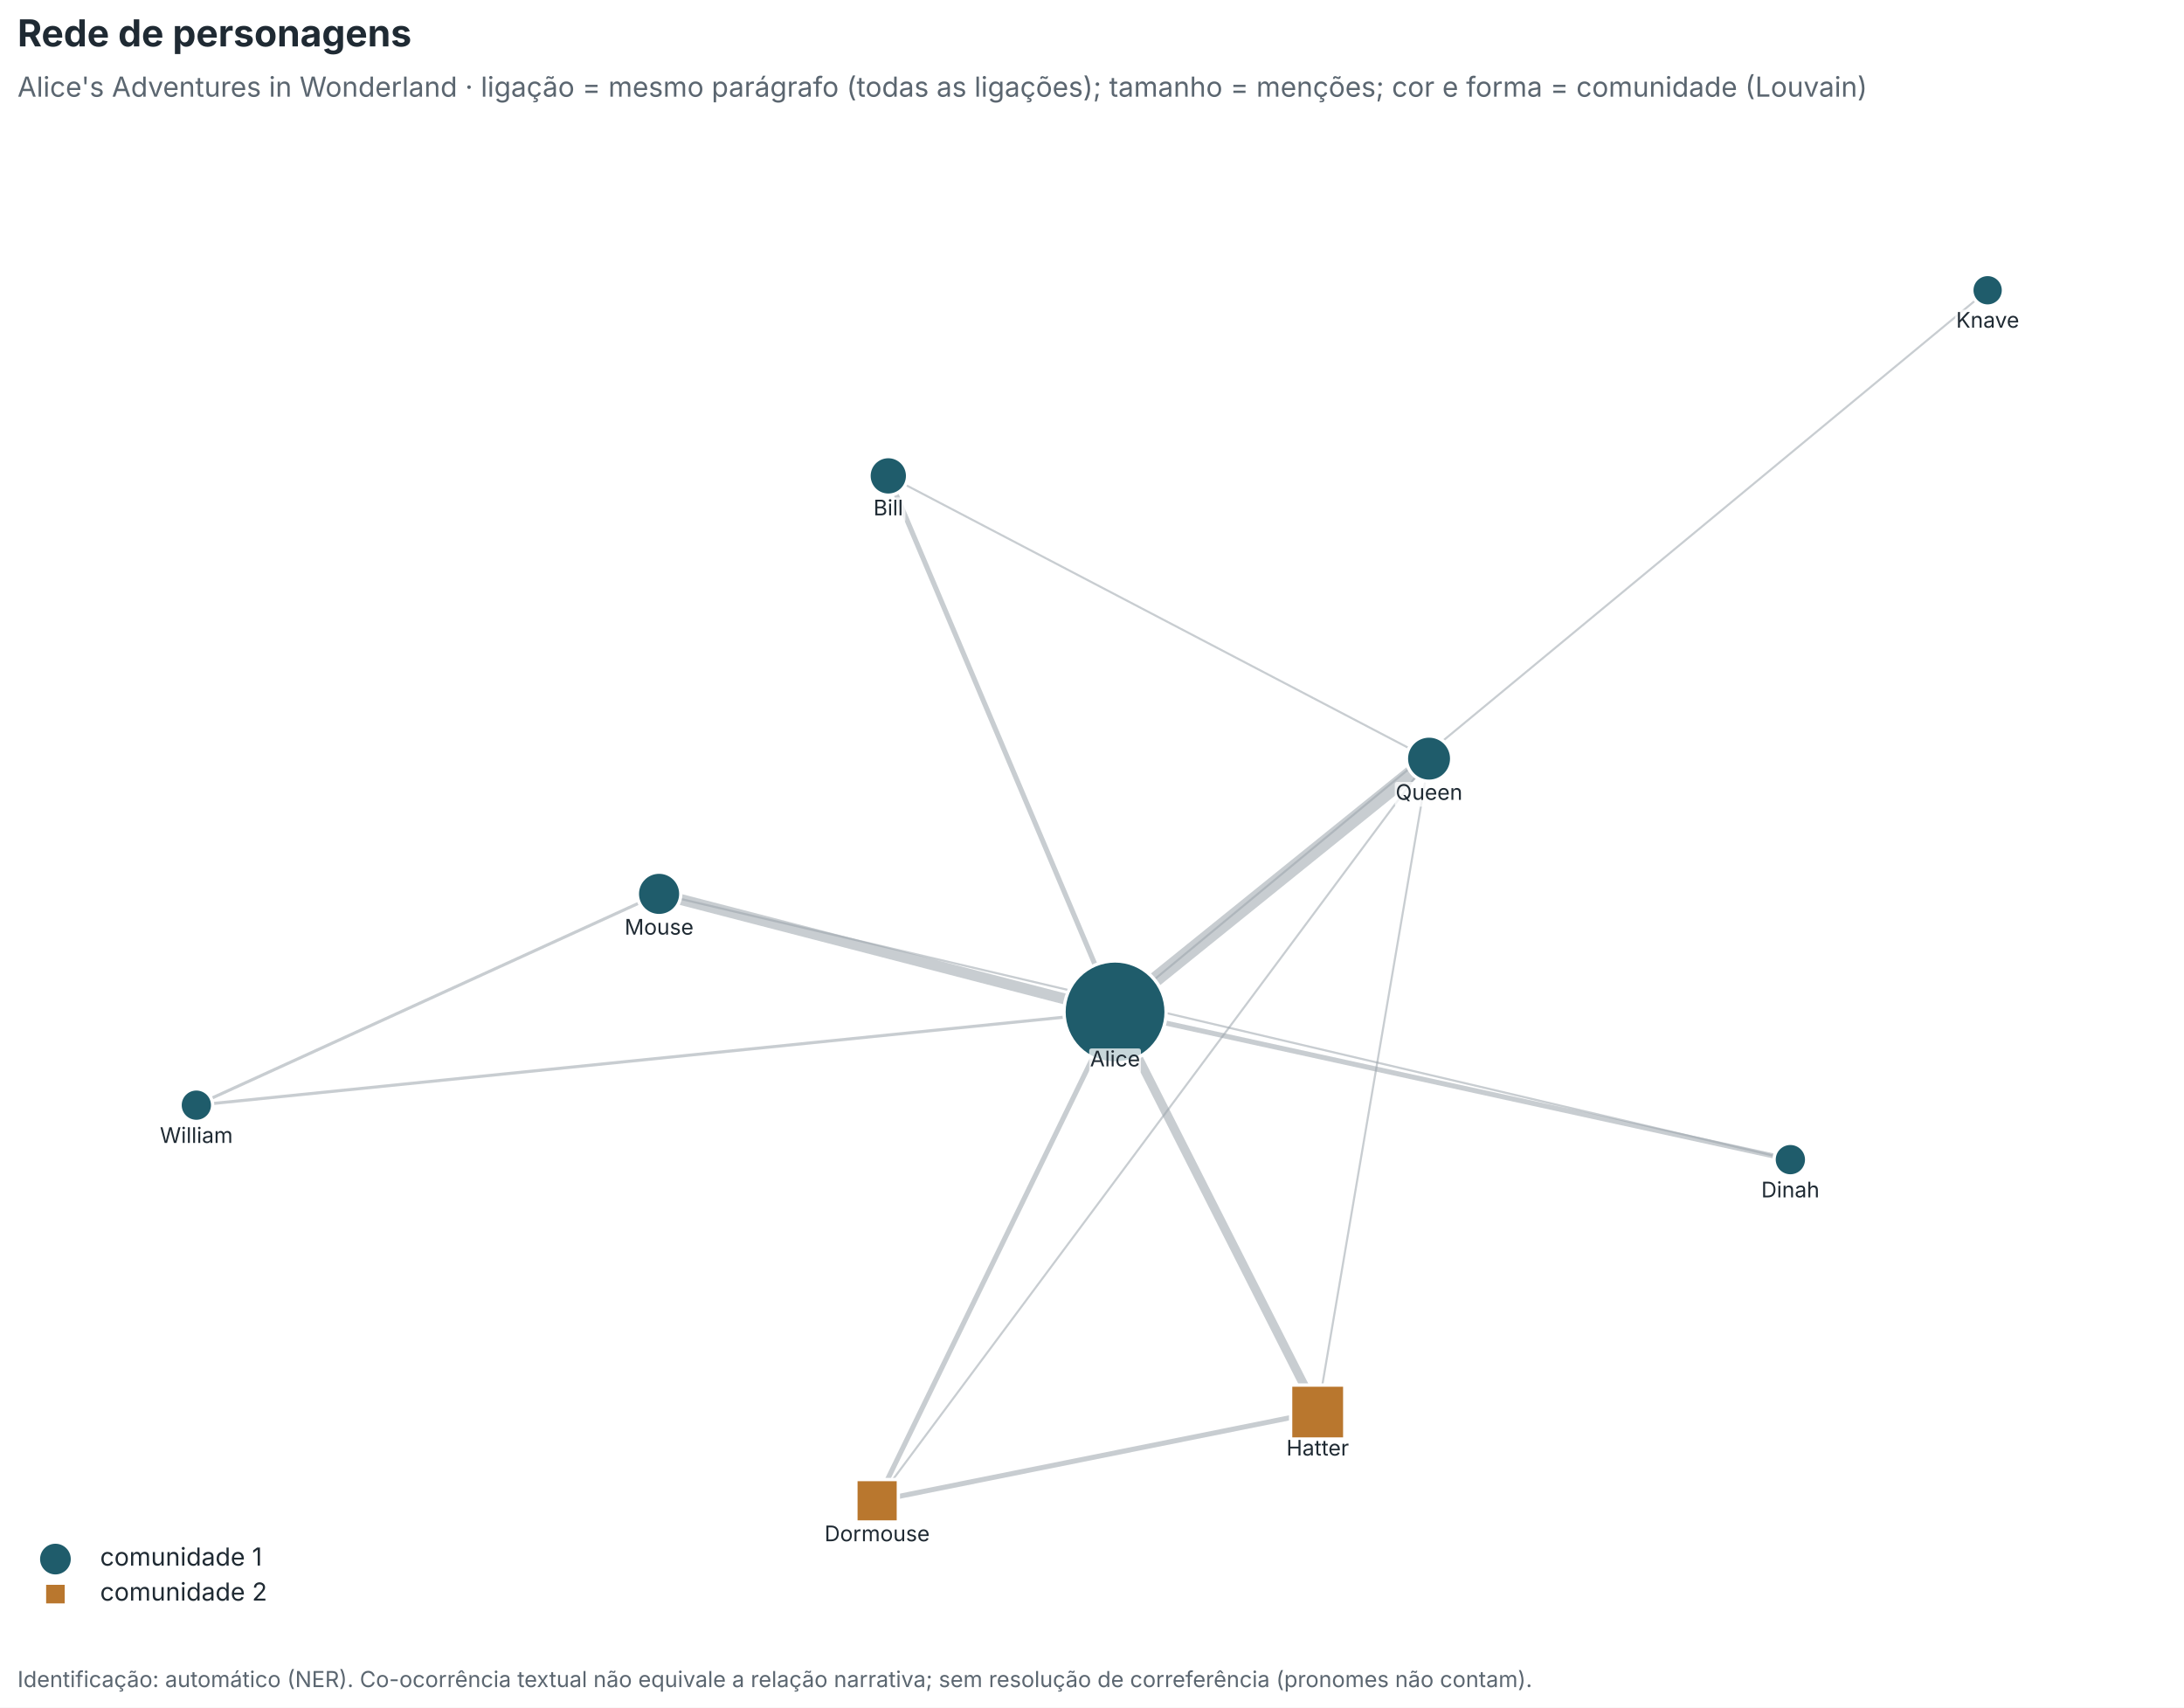
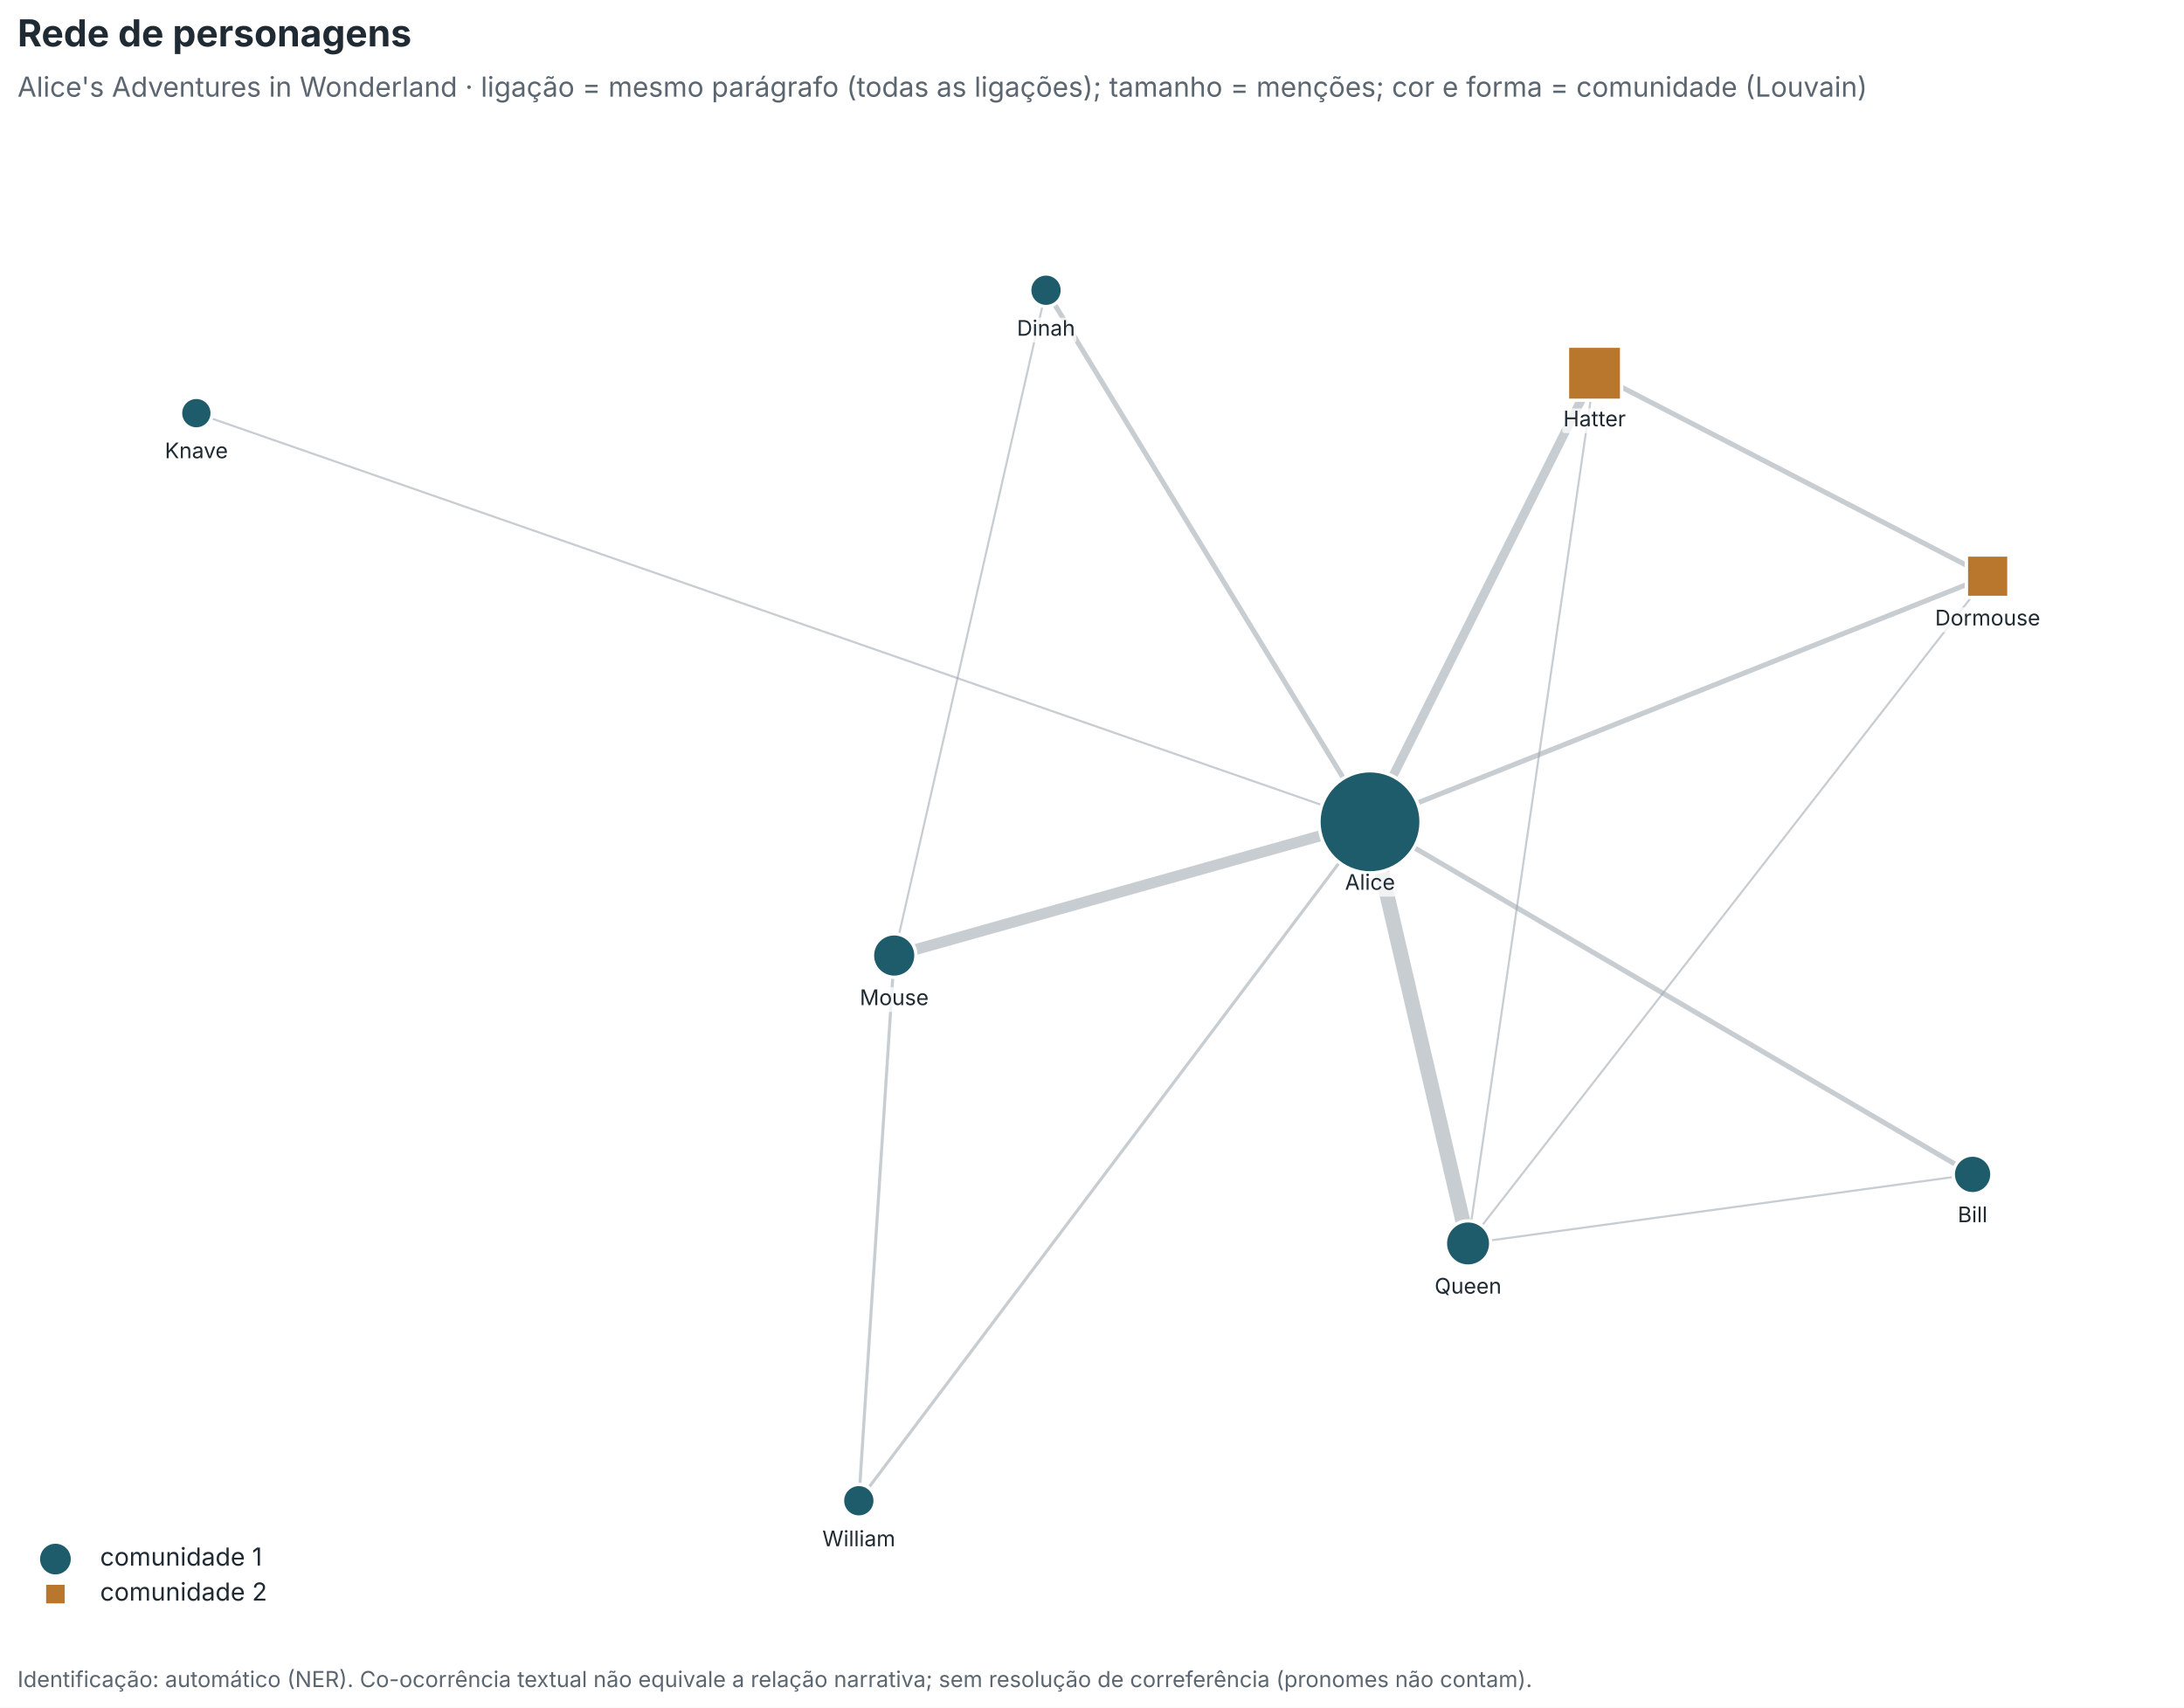
<svg xmlns="http://www.w3.org/2000/svg" xmlns:xlink="http://www.w3.org/1999/xlink" width="792pt" height="619.2pt" viewBox="0 0 792 619.2" version="1.1">
  <defs>
    <style type="text/css">*{stroke-linejoin: round; stroke-linecap: butt}</style>
  </defs>
  <g id="figure_1">
    <g id="patch_1">
      <path d="M 0 619.2  L 792 619.2  L 792 0  L 0 0  z " style="fill: #ffffff" />
    </g>
    <g id="axes_1">
      <g id="LineCollection_1">
-         <path d="M 404.361 366.956  L 649.254 420.5  " clip-path="url(#pcc23bfbb2c)" style="fill: none; stroke: #9aa3ab; stroke-opacity: 0.55; stroke-width: 1.829" />
-         <path d="M 404.361 366.956  L 239.007 324.133  " clip-path="url(#pcc23bfbb2c)" style="fill: none; stroke: #9aa3ab; stroke-opacity: 0.55; stroke-width: 3.971" />
-         <path d="M 404.361 366.956  L 71.207 400.748  " clip-path="url(#pcc23bfbb2c)" style="fill: none; stroke: #9aa3ab; stroke-opacity: 0.55; stroke-width: 1.114" />
-         <path d="M 404.361 366.956  L 322.13 172.561  " clip-path="url(#pcc23bfbb2c)" style="fill: none; stroke: #9aa3ab; stroke-opacity: 0.55; stroke-width: 1.829" />
-         <path d="M 404.361 366.956  L 518.228 275.096  " clip-path="url(#pcc23bfbb2c)" style="fill: none; stroke: #9aa3ab; stroke-opacity: 0.55; stroke-width: 5.4" />
-         <path d="M 404.361 366.956  L 318.079 544.191  " clip-path="url(#pcc23bfbb2c)" style="fill: none; stroke: #9aa3ab; stroke-opacity: 0.55; stroke-width: 1.829" />
-         <path d="M 404.361 366.956  L 477.839 512.06  " clip-path="url(#pcc23bfbb2c)" style="fill: none; stroke: #9aa3ab; stroke-opacity: 0.55; stroke-width: 3.257" />
-         <path d="M 404.361 366.956  L 720.793 105.249  " clip-path="url(#pcc23bfbb2c)" style="fill: none; stroke: #9aa3ab; stroke-opacity: 0.55; stroke-width: 0.757" />
-         <path d="M 518.228 275.096  L 477.839 512.06  " clip-path="url(#pcc23bfbb2c)" style="fill: none; stroke: #9aa3ab; stroke-opacity: 0.55; stroke-width: 0.757" />
-         <path d="M 518.228 275.096  L 318.079 544.191  " clip-path="url(#pcc23bfbb2c)" style="fill: none; stroke: #9aa3ab; stroke-opacity: 0.55; stroke-width: 0.757" />
-         <path d="M 518.228 275.096  L 322.13 172.561  " clip-path="url(#pcc23bfbb2c)" style="fill: none; stroke: #9aa3ab; stroke-opacity: 0.55; stroke-width: 0.757" />
-         <path d="M 239.007 324.133  L 71.207 400.748  " clip-path="url(#pcc23bfbb2c)" style="fill: none; stroke: #9aa3ab; stroke-opacity: 0.55; stroke-width: 1.114" />
-         <path d="M 239.007 324.133  L 649.254 420.5  " clip-path="url(#pcc23bfbb2c)" style="fill: none; stroke: #9aa3ab; stroke-opacity: 0.55; stroke-width: 0.757" />
-         <path d="M 318.079 544.191  L 477.839 512.06  " clip-path="url(#pcc23bfbb2c)" style="fill: none; stroke: #9aa3ab; stroke-opacity: 0.55; stroke-width: 1.829" />
+         <path d="M 715.33 425.851  L 496.817 298  " clip-path="url(#p00ded90d0e)" style="fill: none; stroke: #9aa3ab; stroke-opacity: 0.55; stroke-width: 1.829" />
+         <path d="M 715.33 425.851  L 532.372 450.894  " clip-path="url(#p00ded90d0e)" style="fill: none; stroke: #9aa3ab; stroke-opacity: 0.55; stroke-width: 0.757" />
+         <path d="M 379.327 105.249  L 496.817 298  " clip-path="url(#p00ded90d0e)" style="fill: none; stroke: #9aa3ab; stroke-opacity: 0.55; stroke-width: 1.829" />
+         <path d="M 379.327 105.249  L 324.27 346.494  " clip-path="url(#p00ded90d0e)" style="fill: none; stroke: #9aa3ab; stroke-opacity: 0.55; stroke-width: 0.757" />
+         <path d="M 496.817 298  L 324.27 346.494  " clip-path="url(#p00ded90d0e)" style="fill: none; stroke: #9aa3ab; stroke-opacity: 0.55; stroke-width: 3.971" />
+         <path d="M 496.817 298  L 311.443 544.191  " clip-path="url(#p00ded90d0e)" style="fill: none; stroke: #9aa3ab; stroke-opacity: 0.55; stroke-width: 1.114" />
+         <path d="M 496.817 298  L 532.372 450.894  " clip-path="url(#p00ded90d0e)" style="fill: none; stroke: #9aa3ab; stroke-opacity: 0.55; stroke-width: 5.4" />
+         <path d="M 496.817 298  L 720.793 208.94  " clip-path="url(#p00ded90d0e)" style="fill: none; stroke: #9aa3ab; stroke-opacity: 0.55; stroke-width: 1.829" />
+         <path d="M 496.817 298  L 578.243 135.332  " clip-path="url(#p00ded90d0e)" style="fill: none; stroke: #9aa3ab; stroke-opacity: 0.55; stroke-width: 3.257" />
+         <path d="M 496.817 298  L 71.207 149.815  " clip-path="url(#p00ded90d0e)" style="fill: none; stroke: #9aa3ab; stroke-opacity: 0.55; stroke-width: 0.757" />
+         <path d="M 578.243 135.332  L 720.793 208.94  " clip-path="url(#p00ded90d0e)" style="fill: none; stroke: #9aa3ab; stroke-opacity: 0.55; stroke-width: 1.829" />
+         <path d="M 578.243 135.332  L 532.372 450.894  " clip-path="url(#p00ded90d0e)" style="fill: none; stroke: #9aa3ab; stroke-opacity: 0.55; stroke-width: 0.757" />
+         <path d="M 324.27 346.494  L 311.443 544.191  " clip-path="url(#p00ded90d0e)" style="fill: none; stroke: #9aa3ab; stroke-opacity: 0.55; stroke-width: 1.114" />
+         <path d="M 532.372 450.894  L 720.793 208.94  " clip-path="url(#p00ded90d0e)" style="fill: none; stroke: #9aa3ab; stroke-opacity: 0.55; stroke-width: 0.757" />
      </g>
      <g id="PathCollection_1">
-         <path d="M 404.361 385.462  C 409.269 385.462 413.977 383.513 417.448 380.042  C 420.918 376.571 422.868 371.864 422.868 366.956  C 422.868 362.048 420.918 357.34 417.448 353.869  C 413.977 350.399 409.269 348.449 404.361 348.449  C 399.453 348.449 394.746 350.399 391.275 353.869  C 387.805 357.34 385.855 362.048 385.855 366.956  C 385.855 371.864 387.805 376.571 391.275 380.042  C 394.746 383.513 399.453 385.462 404.361 385.462  z " clip-path="url(#pcc23bfbb2c)" style="fill: #1f5c6b; stroke: #ffffff; stroke-width: 1.2" />
-         <path d="M 720.793 110.975  C 722.312 110.975 723.768 110.372 724.842 109.298  C 725.916 108.224 726.519 106.768 726.519 105.249  C 726.519 103.731 725.916 102.274 724.842 101.2  C 723.768 100.126 722.312 99.523 720.793 99.523  C 719.275 99.523 717.818 100.126 716.744 101.2  C 715.671 102.274 715.067 103.731 715.067 105.249  C 715.067 106.768 715.671 108.224 716.744 109.298  C 717.818 110.372 719.275 110.975 720.793 110.975  z " clip-path="url(#pcc23bfbb2c)" style="fill: #1f5c6b; stroke: #ffffff; stroke-width: 1.2" />
-         <path d="M 518.228 283.298  C 520.403 283.298 522.49 282.434 524.028 280.896  C 525.566 279.358 526.43 277.271 526.43 275.096  C 526.43 272.921 525.566 270.835 524.028 269.297  C 522.49 267.759 520.403 266.894 518.228 266.894  C 516.053 266.894 513.967 267.759 512.429 269.297  C 510.891 270.835 510.026 272.921 510.026 275.096  C 510.026 277.271 510.891 279.358 512.429 280.896  C 513.967 282.434 516.053 283.298 518.228 283.298  z " clip-path="url(#pcc23bfbb2c)" style="fill: #1f5c6b; stroke: #ffffff; stroke-width: 1.2" />
-         <path d="M 239.007 332.006  C 241.095 332.006 243.098 331.176 244.574 329.7  C 246.051 328.223 246.88 326.221 246.88 324.133  C 246.88 322.045 246.051 320.042 244.574 318.565  C 243.098 317.089 241.095 316.259 239.007 316.259  C 236.919 316.259 234.916 317.089 233.44 318.565  C 231.963 320.042 231.134 322.045 231.134 324.133  C 231.134 326.221 231.963 328.223 233.44 329.7  C 234.916 331.176 236.919 332.006 239.007 332.006  z " clip-path="url(#pcc23bfbb2c)" style="fill: #1f5c6b; stroke: #ffffff; stroke-width: 1.2" />
-         <path d="M 322.13 179.556  C 323.985 179.556 325.765 178.819 327.076 177.507  C 328.388 176.195 329.125 174.416 329.125 172.561  C 329.125 170.706 328.388 168.926 327.076 167.615  C 325.765 166.303 323.985 165.566 322.13 165.566  C 320.275 165.566 318.496 166.303 317.184 167.615  C 315.872 168.926 315.135 170.706 315.135 172.561  C 315.135 174.416 315.872 176.195 317.184 177.507  C 318.496 178.819 320.275 179.556 322.13 179.556  z " clip-path="url(#pcc23bfbb2c)" style="fill: #1f5c6b; stroke: #ffffff; stroke-width: 1.2" />
-         <path d="M 71.207 406.653  C 72.773 406.653 74.275 406.031 75.382 404.923  C 76.49 403.816 77.112 402.314 77.112 400.748  C 77.112 399.182 76.49 397.68 75.382 396.573  C 74.275 395.465 72.773 394.843 71.207 394.843  C 69.641 394.843 68.139 395.465 67.031 396.573  C 65.924 397.68 65.302 399.182 65.302 400.748  C 65.302 402.314 65.924 403.816 67.031 404.923  C 68.139 406.031 69.641 406.653 71.207 406.653  z " clip-path="url(#pcc23bfbb2c)" style="fill: #1f5c6b; stroke: #ffffff; stroke-width: 1.2" />
-         <path d="M 649.254 426.405  C 650.82 426.405 652.322 425.783 653.429 424.676  C 654.536 423.568 655.158 422.066 655.158 420.5  C 655.158 418.934 654.536 417.432 653.429 416.325  C 652.322 415.218 650.82 414.595 649.254 414.595  C 647.688 414.595 646.186 415.218 645.078 416.325  C 643.971 417.432 643.349 418.934 643.349 420.5  C 643.349 422.066 643.971 423.568 645.078 424.676  C 646.186 425.783 647.688 426.405 649.254 426.405  z " clip-path="url(#pcc23bfbb2c)" style="fill: #1f5c6b; stroke: #ffffff; stroke-width: 1.2" />
+         <path d="M 715.33 432.846  C 717.185 432.846 718.964 432.109 720.276 430.797  C 721.587 429.486 722.324 427.706 722.324 425.851  C 722.324 423.996 721.587 422.217 720.276 420.905  C 718.964 419.593 717.185 418.856 715.33 418.856  C 713.474 418.856 711.695 419.593 710.383 420.905  C 709.072 422.217 708.335 423.996 708.335 425.851  C 708.335 427.706 709.072 429.486 710.383 430.797  C 711.695 432.109 713.474 432.846 715.33 432.846  z " clip-path="url(#p00ded90d0e)" style="fill: #1f5c6b; stroke: #ffffff; stroke-width: 1.2" />
+         <path d="M 379.327 111.154  C 380.893 111.154 382.395 110.532 383.502 109.425  C 384.61 108.317 385.232 106.815 385.232 105.249  C 385.232 103.683 384.61 102.181 383.502 101.074  C 382.395 99.966 380.893 99.344 379.327 99.344  C 377.761 99.344 376.259 99.966 375.152 101.074  C 374.044 102.181 373.422 103.683 373.422 105.249  C 373.422 106.815 374.044 108.317 375.152 109.425  C 376.259 110.532 377.761 111.154 379.327 111.154  z " clip-path="url(#p00ded90d0e)" style="fill: #1f5c6b; stroke: #ffffff; stroke-width: 1.2" />
+         <path d="M 496.817 316.507  C 501.725 316.507 506.433 314.557 509.904 311.086  C 513.374 307.616 515.324 302.908 515.324 298  C 515.324 293.092 513.374 288.384 509.904 284.914  C 506.433 281.443 501.725 279.493 496.817 279.493  C 491.909 279.493 487.202 281.443 483.731 284.914  C 480.261 288.384 478.311 293.092 478.311 298  C 478.311 302.908 480.261 307.616 483.731 311.086  C 487.202 314.557 491.909 316.507 496.817 316.507  z " clip-path="url(#p00ded90d0e)" style="fill: #1f5c6b; stroke: #ffffff; stroke-width: 1.2" />
+         <path d="M 71.207 155.541  C 72.725 155.541 74.182 154.937 75.256 153.864  C 76.329 152.79 76.933 151.333 76.933 149.815  C 76.933 148.296 76.329 146.84 75.256 145.766  C 74.182 144.692 72.725 144.089 71.207 144.089  C 69.688 144.089 68.232 144.692 67.158 145.766  C 66.084 146.84 65.481 148.296 65.481 149.815  C 65.481 151.333 66.084 152.79 67.158 153.864  C 68.232 154.937 69.688 155.541 71.207 155.541  z " clip-path="url(#p00ded90d0e)" style="fill: #1f5c6b; stroke: #ffffff; stroke-width: 1.2" />
+         <path d="M 324.27 354.367  C 326.358 354.367 328.361 353.538 329.838 352.061  C 331.314 350.585 332.144 348.582 332.144 346.494  C 332.144 344.406 331.314 342.403 329.838 340.927  C 328.361 339.45 326.358 338.621 324.27 338.621  C 322.182 338.621 320.18 339.45 318.703 340.927  C 317.227 342.403 316.397 344.406 316.397 346.494  C 316.397 348.582 317.227 350.585 318.703 352.061  C 320.18 353.538 322.182 354.367 324.27 354.367  z " clip-path="url(#p00ded90d0e)" style="fill: #1f5c6b; stroke: #ffffff; stroke-width: 1.2" />
+         <path d="M 532.372 459.096  C 534.547 459.096 536.633 458.231 538.171 456.693  C 539.71 455.155 540.574 453.069 540.574 450.894  C 540.574 448.718 539.71 446.632 538.171 445.094  C 536.633 443.556 534.547 442.692 532.372 442.692  C 530.197 442.692 528.11 443.556 526.572 445.094  C 525.034 446.632 524.17 448.718 524.17 450.894  C 524.17 453.069 525.034 455.155 526.572 456.693  C 528.11 458.231 530.197 459.096 532.372 459.096  z " clip-path="url(#p00ded90d0e)" style="fill: #1f5c6b; stroke: #ffffff; stroke-width: 1.2" />
+         <path d="M 311.443 550.096  C 313.009 550.096 314.511 549.474 315.618 548.366  C 316.725 547.259 317.348 545.757 317.348 544.191  C 317.348 542.625 316.725 541.123 315.618 540.015  C 314.511 538.908 313.009 538.286 311.443 538.286  C 309.877 538.286 308.375 538.908 307.267 540.015  C 306.16 541.123 305.538 542.625 305.538 544.191  C 305.538 545.757 306.16 547.259 307.267 548.366  C 308.375 549.474 309.877 550.096 311.443 550.096  z " clip-path="url(#p00ded90d0e)" style="fill: #1f5c6b; stroke: #ffffff; stroke-width: 1.2" />
      </g>
      <g id="PathCollection_2">
-         <path d="M 310.382 551.888  L 325.776 551.888  L 325.776 536.494  L 310.382 536.494  z " clip-path="url(#pcc23bfbb2c)" style="fill: #b9772e; stroke: #ffffff; stroke-width: 1.2" />
-         <path d="M 468.029 521.87  L 487.65 521.87  L 487.65 502.249  L 468.029 502.249  z " clip-path="url(#pcc23bfbb2c)" style="fill: #b9772e; stroke: #ffffff; stroke-width: 1.2" />
+         <path d="M 568.432 145.143  L 588.053 145.143  L 588.053 125.521  L 568.432 125.521  z " clip-path="url(#p00ded90d0e)" style="fill: #b9772e; stroke: #ffffff; stroke-width: 1.2" />
+         <path d="M 713.096 216.637  L 728.49 216.637  L 728.49 201.243  L 713.096 201.243  z " clip-path="url(#p00ded90d0e)" style="fill: #b9772e; stroke: #ffffff; stroke-width: 1.2" />
      </g>
      <g id="text_1">
        <g id="patch_2">
-           <path d="M 395.914 389.163  L 412.809 389.163  Q 413.745 389.163 413.745 388.227  L 413.745 381.12  Q 413.745 380.184 412.809 380.184  L 395.914 380.184  Q 394.978 380.184 394.978 381.12  L 394.978 388.227  Q 394.978 389.163 395.914 389.163  z " style="fill: #ffffff; opacity: 0.75" />
+           <path d="M 710.06 445.666  L 720.599 445.666  Q 721.535 445.666 721.535 444.73  L 721.535 437.623  Q 721.535 436.687 720.599 436.687  L 710.06 436.687  Q 709.124 436.687 709.124 437.623  L 709.124 444.73  Q 709.124 445.666 710.06 445.666  z " style="fill: #ffffff; opacity: 0.75" />
        </g>
-         <text style="font-size: 7.8px; font-family: 'Inter', 'Source Sans 3', 'Source Sans Pro', 'Helvetica Neue', 'Arial', 'DejaVu Sans', sans-serif; text-anchor: middle; fill: #1f2a33" x="404.361" y="386.69" transform="rotate(-0 404.3614 386.6897)">Alice</text>
+         <text style="font-size: 7.8px; font-family: 'Inter', 'Source Sans 3', 'Source Sans Pro', 'Helvetica Neue', 'Arial', 'DejaVu Sans', sans-serif; text-anchor: middle; fill: #1f2a33" x="715.33" y="443.193" transform="rotate(-0 715.3296 443.193)">Bill</text>
      </g>
      <g id="text_2">
        <g id="patch_3">
-           <path d="M 709.885 121.294  L 731.702 121.294  Q 732.638 121.294 732.638 120.358  L 732.638 113.251  Q 732.638 112.315 731.702 112.315  L 709.885 112.315  Q 708.949 112.315 708.949 113.251  L 708.949 120.358  Q 708.949 121.294 709.885 121.294  z " style="fill: #ffffff; opacity: 0.75" />
+           <path d="M 369.284 124.218  L 389.369 124.218  Q 390.305 124.218 390.305 123.282  L 390.305 116.176  Q 390.305 115.24 389.369 115.24  L 369.284 115.24  Q 368.348 115.24 368.348 116.176  L 368.348 123.282  Q 368.348 124.218 369.284 124.218  z " style="fill: #ffffff; opacity: 0.75" />
        </g>
-         <text style="font-size: 7.8px; font-family: 'Inter', 'Source Sans 3', 'Source Sans Pro', 'Helvetica Neue', 'Arial', 'DejaVu Sans', sans-serif; text-anchor: middle; fill: #1f2a33" x="720.793" y="118.821" transform="rotate(-0 720.7932 118.8207)">Knave</text>
+         <text style="font-size: 7.8px; font-family: 'Inter', 'Source Sans 3', 'Source Sans Pro', 'Helvetica Neue', 'Arial', 'DejaVu Sans', sans-serif; text-anchor: middle; fill: #1f2a33" x="379.327" y="121.745" transform="rotate(-0 379.3269 121.7453)">Dinah</text>
      </g>
      <g id="text_3">
        <g id="patch_4">
-           <path d="M 506.739 292.514  L 529.717 292.514  Q 530.653 292.514 530.653 291.578  L 530.653 284.471  Q 530.653 283.535 529.717 283.535  L 506.739 283.535  Q 505.803 283.535 505.803 284.471  L 505.803 291.578  Q 505.803 292.514 506.739 292.514  z " style="fill: #ffffff; opacity: 0.75" />
+           <path d="M 488.37 325.116  L 505.265 325.116  Q 506.201 325.116 506.201 324.18  L 506.201 317.073  Q 506.201 316.137 505.265 316.137  L 488.37 316.137  Q 487.434 316.137 487.434 317.073  L 487.434 324.18  Q 487.434 325.116 488.37 325.116  z " style="fill: #ffffff; opacity: 0.75" />
        </g>
-         <text style="font-size: 7.8px; font-family: 'Inter', 'Source Sans 3', 'Source Sans Pro', 'Helvetica Neue', 'Arial', 'DejaVu Sans', sans-serif; text-anchor: middle; fill: #1f2a33" x="518.228" y="290.041" transform="rotate(-0 518.2283 290.0407)">Queen</text>
+         <text style="font-size: 7.8px; font-family: 'Inter', 'Source Sans 3', 'Source Sans Pro', 'Helvetica Neue', 'Arial', 'DejaVu Sans', sans-serif; text-anchor: middle; fill: #1f2a33" x="496.817" y="322.643" transform="rotate(-0 496.8174 322.6427)">Alice</text>
      </g>
      <g id="text_4">
        <g id="patch_5">
-           <path d="M 227.159 341.382  L 250.855 341.382  Q 251.791 341.382 251.791 340.446  L 251.791 333.339  Q 251.791 332.403 250.855 332.403  L 227.159 332.403  Q 226.223 332.403 226.223 333.339  L 226.223 340.446  Q 226.223 341.382 227.159 341.382  z " style="fill: #ffffff; opacity: 0.75" />
+           <path d="M 567.482 157.067  L 589.003 157.067  Q 589.939 157.067 589.939 156.131  L 589.939 149.025  Q 589.939 148.089 589.003 148.089  L 567.482 148.089  Q 566.546 148.089 566.546 149.025  L 566.546 156.131  Q 566.546 157.067 567.482 157.067  z " style="fill: #ffffff; opacity: 0.75" />
        </g>
-         <text style="font-size: 7.8px; font-family: 'Inter', 'Source Sans 3', 'Source Sans Pro', 'Helvetica Neue', 'Arial', 'DejaVu Sans', sans-serif; text-anchor: middle; fill: #1f2a33" x="239.007" y="338.909" transform="rotate(-0 239.007 338.9089)">Mouse</text>
+         <text style="font-size: 7.8px; font-family: 'Inter', 'Source Sans 3', 'Source Sans Pro', 'Helvetica Neue', 'Arial', 'DejaVu Sans', sans-serif; text-anchor: middle; fill: #1f2a33" x="578.243" y="154.595" transform="rotate(-0 578.2427 154.5945)">Hatter</text>
      </g>
      <g id="text_5">
        <g id="patch_6">
-           <path d="M 316.861 189.346  L 327.399 189.346  Q 328.335 189.346 328.335 188.41  L 328.335 181.303  Q 328.335 180.367 327.399 180.367  L 316.861 180.367  Q 315.925 180.367 315.925 181.303  L 315.925 188.41  Q 315.925 189.346 316.861 189.346  z " style="fill: #ffffff; opacity: 0.75" />
+           <path d="M 60.298 168.632  L 82.115 168.632  Q 83.051 168.632 83.051 167.696  L 83.051 160.59  Q 83.051 159.654 82.115 159.654  L 60.298 159.654  Q 59.362 159.654 59.362 160.59  L 59.362 167.696  Q 59.362 168.632 60.298 168.632  z " style="fill: #ffffff; opacity: 0.75" />
        </g>
-         <text style="font-size: 7.8px; font-family: 'Inter', 'Source Sans 3', 'Source Sans Pro', 'Helvetica Neue', 'Arial', 'DejaVu Sans', sans-serif; text-anchor: middle; fill: #1f2a33" x="322.13" y="186.873" transform="rotate(-0 322.1301 186.8729)">Bill</text>
+         <text style="font-size: 7.8px; font-family: 'Inter', 'Source Sans 3', 'Source Sans Pro', 'Helvetica Neue', 'Arial', 'DejaVu Sans', sans-serif; text-anchor: middle; fill: #1f2a33" x="71.207" y="166.159" transform="rotate(-0 71.20681 166.1594)">Knave</text>
      </g>
      <g id="text_6">
        <g id="patch_7">
-           <path d="M 58.711 416.905  L 83.703 416.905  Q 84.639 416.905 84.639 415.969  L 84.639 408.862  Q 84.639 407.926 83.703 407.926  L 58.711 407.926  Q 57.775 407.926 57.775 408.862  L 57.775 415.969  Q 57.775 416.905 58.711 416.905  z " style="fill: #ffffff; opacity: 0.75" />
+           <path d="M 312.422 366.934  L 336.118 366.934  Q 337.054 366.934 337.054 365.998  L 337.054 358.892  Q 337.054 357.956 336.118 357.956  L 312.422 357.956  Q 311.486 357.956 311.486 358.892  L 311.486 365.998  Q 311.486 366.934 312.422 366.934  z " style="fill: #ffffff; opacity: 0.75" />
        </g>
-         <text style="font-size: 7.8px; font-family: 'Inter', 'Source Sans 3', 'Source Sans Pro', 'Helvetica Neue', 'Arial', 'DejaVu Sans', sans-serif; text-anchor: middle; fill: #1f2a33" x="71.207" y="414.432" transform="rotate(-0 71.20681 414.4319)">William</text>
+         <text style="font-size: 7.8px; font-family: 'Inter', 'Source Sans 3', 'Source Sans Pro', 'Helvetica Neue', 'Arial', 'DejaVu Sans', sans-serif; text-anchor: middle; fill: #1f2a33" x="324.27" y="364.461" transform="rotate(-0 324.2703 364.4612)">Mouse</text>
      </g>
      <g id="text_7">
        <g id="patch_8">
-           <path d="M 300.018 561.349  L 336.14 561.349  Q 337.076 561.349 337.076 560.413  L 337.076 553.306  Q 337.076 552.37 336.14 552.37  L 300.018 552.37  Q 299.082 552.37 299.082 553.306  L 299.082 560.413  Q 299.082 561.349 300.018 561.349  z " style="fill: #ffffff; opacity: 0.75" />
+           <path d="M 520.883 471.56  L 543.861 471.56  Q 544.797 471.56 544.797 470.624  L 544.797 463.517  Q 544.797 462.581 543.861 462.581  L 520.883 462.581  Q 519.947 462.581 519.947 463.517  L 519.947 470.624  Q 519.947 471.56 520.883 471.56  z " style="fill: #ffffff; opacity: 0.75" />
        </g>
-         <text style="font-size: 7.8px; font-family: 'Inter', 'Source Sans 3', 'Source Sans Pro', 'Helvetica Neue', 'Arial', 'DejaVu Sans', sans-serif; text-anchor: middle; fill: #1f2a33" x="318.079" y="558.876" transform="rotate(-0 318.0792 558.876)">Dormouse</text>
+         <text style="font-size: 7.8px; font-family: 'Inter', 'Source Sans 3', 'Source Sans Pro', 'Helvetica Neue', 'Arial', 'DejaVu Sans', sans-serif; text-anchor: middle; fill: #1f2a33" x="532.372" y="469.087" transform="rotate(-0 532.3718 469.087)">Queen</text>
      </g>
      <g id="text_8">
        <g id="patch_9">
-           <path d="M 639.211 436.657  L 659.296 436.657  Q 660.232 436.657 660.232 435.721  L 660.232 428.615  Q 660.232 427.679 659.296 427.679  L 639.211 427.679  Q 638.275 427.679 638.275 428.615  L 638.275 435.721  Q 638.275 436.657 639.211 436.657  z " style="fill: #ffffff; opacity: 0.75" />
+           <path d="M 298.947 563.16  L 323.939 563.16  Q 324.875 563.16 324.875 562.224  L 324.875 555.117  Q 324.875 554.181 323.939 554.181  L 298.947 554.181  Q 298.011 554.181 298.011 555.117  L 298.011 562.224  Q 298.011 563.16 298.947 563.16  z " style="fill: #ffffff; opacity: 0.75" />
        </g>
-         <text style="font-size: 7.8px; font-family: 'Inter', 'Source Sans 3', 'Source Sans Pro', 'Helvetica Neue', 'Arial', 'DejaVu Sans', sans-serif; text-anchor: middle; fill: #1f2a33" x="649.254" y="434.184" transform="rotate(-0 649.2536 434.1843)">Dinah</text>
+         <text style="font-size: 7.8px; font-family: 'Inter', 'Source Sans 3', 'Source Sans Pro', 'Helvetica Neue', 'Arial', 'DejaVu Sans', sans-serif; text-anchor: middle; fill: #1f2a33" x="311.443" y="560.687" transform="rotate(-0 311.4428 560.687)">William</text>
      </g>
      <g id="text_9">
        <g id="patch_10">
-           <path d="M 467.079 530.271  L 488.6 530.271  Q 489.536 530.271 489.536 529.335  L 489.536 522.228  Q 489.536 521.292 488.6 521.292  L 467.079 521.292  Q 466.143 521.292 466.143 522.228  L 466.143 529.335  Q 466.143 530.271 467.079 530.271  z " style="fill: #ffffff; opacity: 0.75" />
+           <path d="M 702.732 229.257  L 738.854 229.257  Q 739.79 229.257 739.79 228.321  L 739.79 221.215  Q 739.79 220.279 738.854 220.279  L 702.732 220.279  Q 701.796 220.279 701.796 221.215  L 701.796 228.321  Q 701.796 229.257 702.732 229.257  z " style="fill: #ffffff; opacity: 0.75" />
        </g>
-         <text style="font-size: 7.8px; font-family: 'Inter', 'Source Sans 3', 'Source Sans Pro', 'Helvetica Neue', 'Arial', 'DejaVu Sans', sans-serif; text-anchor: middle; fill: #1f2a33" x="477.839" y="527.798" transform="rotate(-0 477.8394 527.7981)">Hatter</text>
+         <text style="font-size: 7.8px; font-family: 'Inter', 'Source Sans 3', 'Source Sans Pro', 'Helvetica Neue', 'Arial', 'DejaVu Sans', sans-serif; text-anchor: middle; fill: #1f2a33" x="720.793" y="226.784" transform="rotate(-0 720.7932 226.7844)">Dormouse</text>
      </g>
      <g id="legend_1">
        <g id="PathCollection_3">
          <defs>
-             <path id="m768a1d1881" d="M 0 6.164  C 1.635 6.164 3.203 5.515 4.359 4.359  C 5.515 3.203 6.164 1.635 6.164 0  C 6.164 -1.635 5.515 -3.203 4.359 -4.359  C 3.203 -5.515 1.635 -6.164 0 -6.164  C -1.635 -6.164 -3.203 -5.515 -4.359 -4.359  C -5.515 -3.203 -6.164 -1.635 -6.164 0  C -6.164 1.635 -5.515 3.203 -4.359 4.359  C -3.203 5.515 -1.635 6.164 0 6.164  z " style="stroke: #ffffff; stroke-width: 1.2" />
+             <path id="m1193c30211" d="M 0 6.164  C 1.635 6.164 3.203 5.515 4.359 4.359  C 5.515 3.203 6.164 1.635 6.164 0  C 6.164 -1.635 5.515 -3.203 4.359 -4.359  C 3.203 -5.515 1.635 -6.164 0 -6.164  C -1.635 -6.164 -3.203 -5.515 -4.359 -4.359  C -5.515 -3.203 -6.164 -1.635 -6.164 0  C -6.164 1.635 -5.515 3.203 -4.359 4.359  C -3.203 5.515 -1.635 6.164 0 6.164  z " style="stroke: #ffffff; stroke-width: 1.2" />
          </defs>
          <g>
-             <use xlink:href="#m768a1d1881" x="20.1" y="565.344" style="fill: #1f5c6b; stroke: #ffffff; stroke-width: 1.2" />
+             <use xlink:href="#m1193c30211" x="20.1" y="565.344" style="fill: #1f5c6b; stroke: #ffffff; stroke-width: 1.2" />
          </g>
        </g>
        <g id="text_10">
          <text style="font-size: 9px; font-family: 'Inter', 'Source Sans 3', 'Source Sans Pro', 'Helvetica Neue', 'Arial', 'DejaVu Sans', sans-serif; text-anchor: start; fill: #1f2a33" x="36.3" y="567.707" transform="rotate(-0 36.30024 567.7066)">comunidade 1</text>
        </g>
        <g id="PathCollection_4">
          <defs>
-             <path id="m3052831062" d="M -3.968 3.968  L 3.968 3.968  L 3.968 -3.968  L -3.968 -3.968  z " style="stroke: #ffffff; stroke-width: 1.2" />
+             <path id="m38b8e2abc1" d="M -3.968 3.968  L 3.968 3.968  L 3.968 -3.968  L -3.968 -3.968  z " style="stroke: #ffffff; stroke-width: 1.2" />
          </defs>
          <g>
-             <use xlink:href="#m3052831062" x="20.1" y="578.044" style="fill: #b9772e; stroke: #ffffff; stroke-width: 1.2" />
+             <use xlink:href="#m38b8e2abc1" x="20.1" y="578.044" style="fill: #b9772e; stroke: #ffffff; stroke-width: 1.2" />
          </g>
        </g>
        <g id="text_11">
          <text style="font-size: 9px; font-family: 'Inter', 'Source Sans 3', 'Source Sans Pro', 'Helvetica Neue', 'Arial', 'DejaVu Sans', sans-serif; text-anchor: start; fill: #1f2a33" x="36.3" y="580.406" transform="rotate(-0 36.30024 580.4065)">comunidade 2</text>
        </g>
      </g>
    </g>
    <g id="text_12">
      <text style="font-weight: 700; font-size: 13.5px; font-family: 'Inter', 'Source Sans 3', 'Source Sans Pro', 'Helvetica Neue', 'Arial', 'DejaVu Sans', sans-serif; text-anchor: start; fill: #1f2a33" x="6.336" y="16.84" transform="rotate(-0 6.336 16.83984)">Rede de personagens</text>
    </g>
    <g id="text_13">
      <text style="font-size: 10px; font-family: 'Inter', 'Source Sans 3', 'Source Sans Pro', 'Helvetica Neue', 'Arial', 'DejaVu Sans', sans-serif; text-anchor: start; fill: #5b6670" x="6.336" y="35.06" transform="rotate(-0 6.336 35.06)">Alice's Adventures in Wonderland · ligação = mesmo parágrafo (todas as ligações); tamanho = menções; cor e forma = comunidade (Louvain)</text>
    </g>
    <g id="text_14">
      <text style="font-size: 8px; font-family: 'Inter', 'Source Sans 3', 'Source Sans Pro', 'Helvetica Neue', 'Arial', 'DejaVu Sans', sans-serif; text-anchor: start; fill: #5b6670" x="6.336" y="611.768" transform="rotate(-0 6.336 611.7675)">Identificação: automático (NER). Co-ocorrência textual não equivale a relação narrativa; sem resolução de correferência (pronomes não contam).</text>
    </g>
  </g>
  <defs>
-     <clipPath id="pcc23bfbb2c">
+     <clipPath id="p00ded90d0e">
      <rect x="3" y="59.16" width="786" height="531.12" />
    </clipPath>
  </defs>
</svg>
